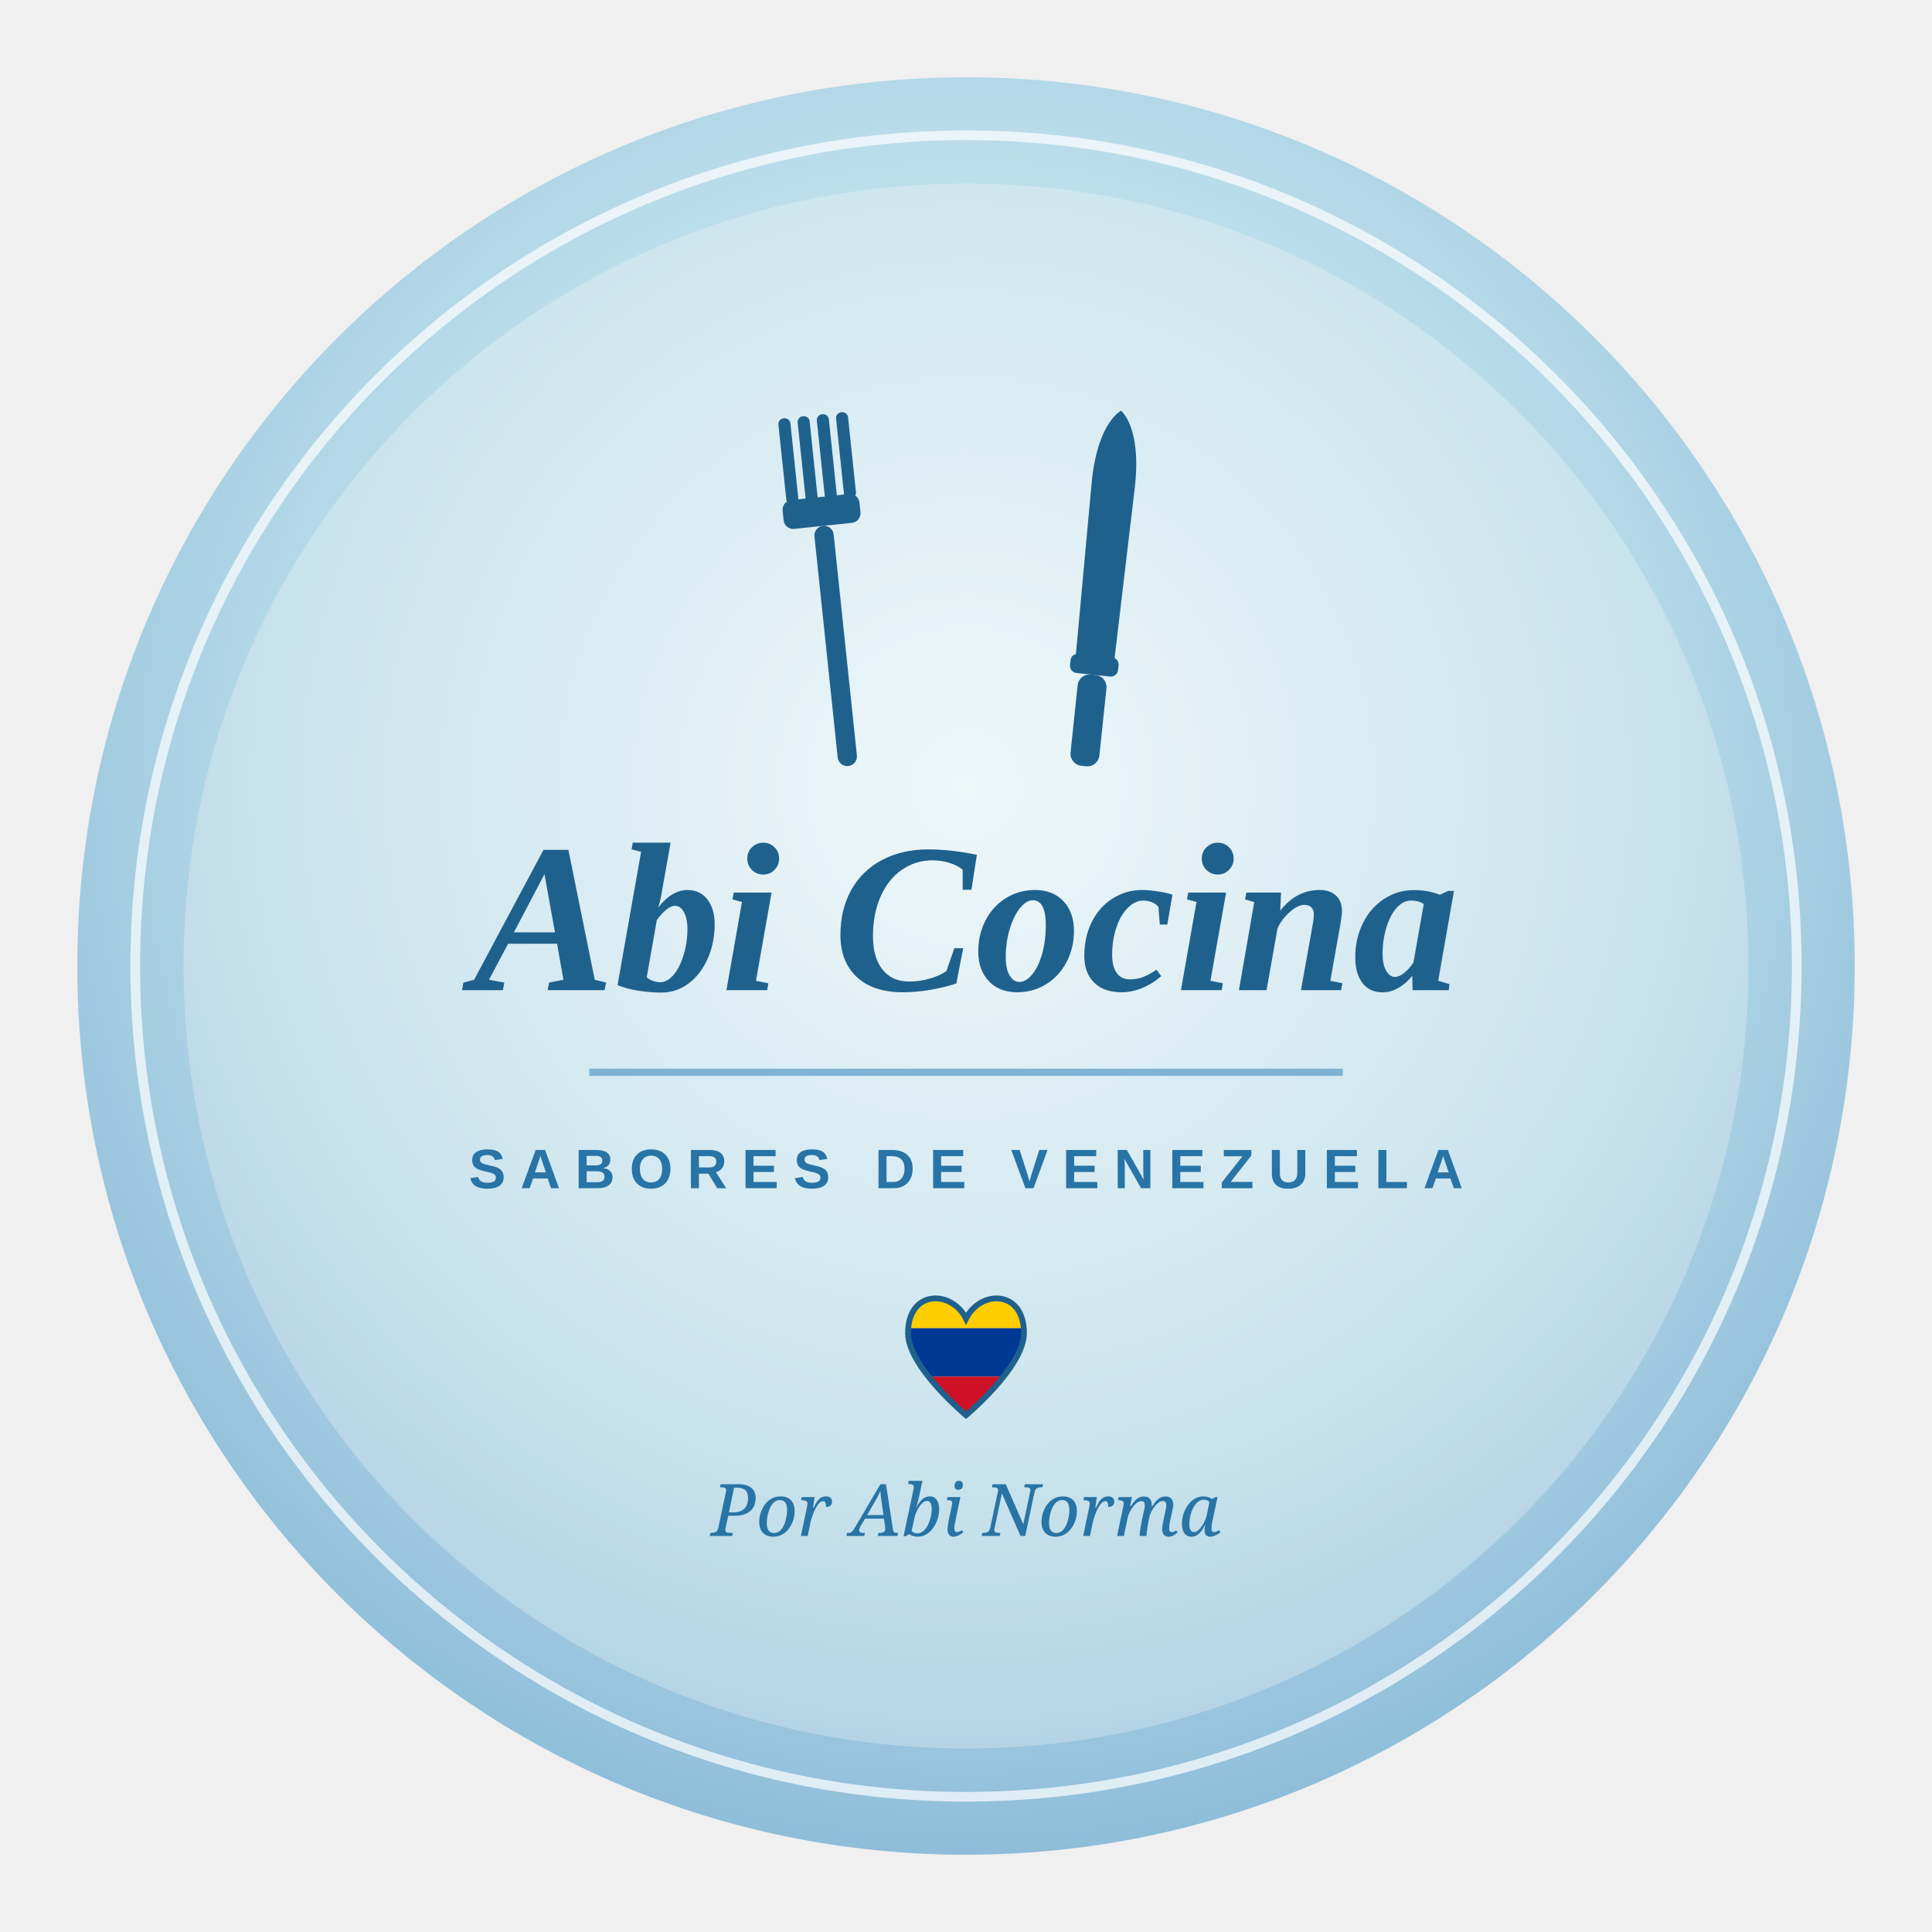
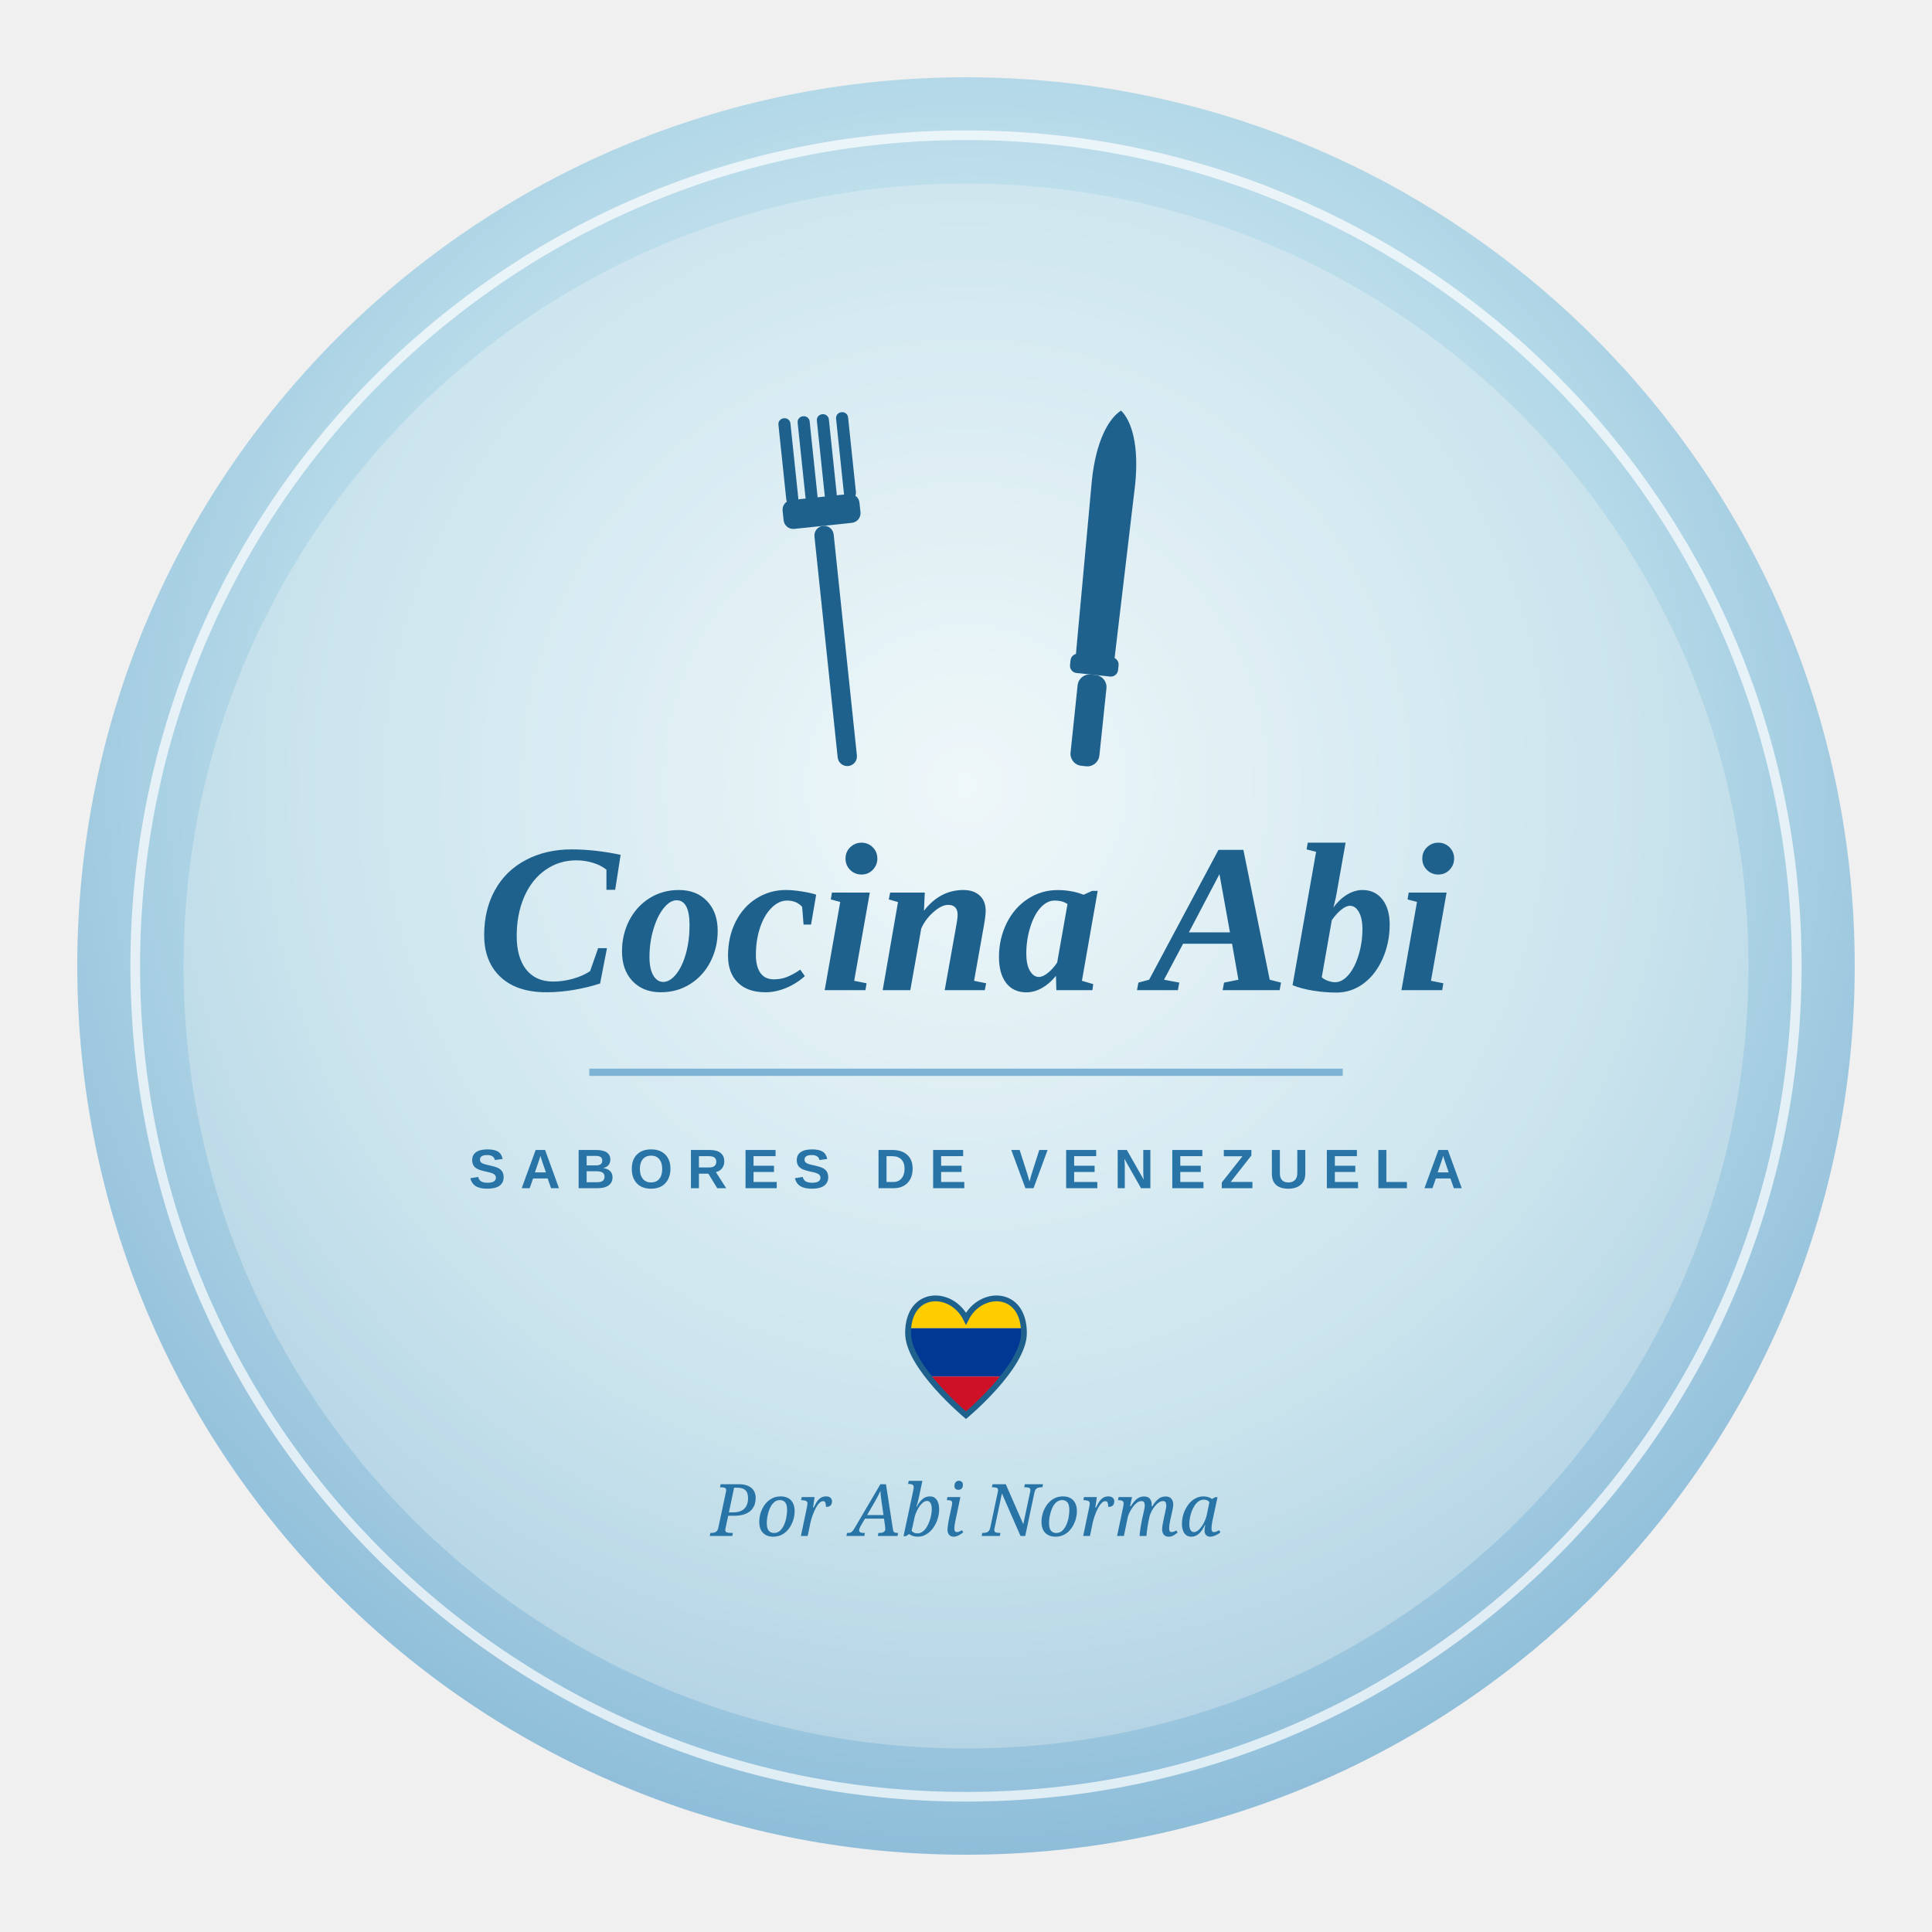
<svg xmlns="http://www.w3.org/2000/svg" viewBox="0 0 400 400">
  <defs>
    <radialGradient id="waterColor" cx="50%" cy="40%" r="65%">
      <stop offset="0%" stop-color="#EAF6FB" />
      <stop offset="55%" stop-color="#B8DCEA" />
      <stop offset="100%" stop-color="#7FB3D5" />
    </radialGradient>
    <clipPath id="heartClip">
      <path d="M0,-7 C-3,-13 -12,-13 -12,-4 C-12,3 0,13 0,13 C0,13 12,3 12,-4 C12,-13 3,-13 0,-7 Z" />
    </clipPath>
  </defs>
  <circle cx="200" cy="200" r="184" fill="url(#waterColor)" opacity="0.96" />
  <circle cx="200" cy="200" r="162" fill="#FDFBF7" opacity="0.28" />
  <circle cx="200" cy="200" r="172" fill="none" stroke="#FFFFFF" stroke-width="2" opacity="0.7" />
  <g transform="translate(168, 86) rotate(-6)" fill="#1F618D">
    <rect x="-7" y="0" width="2.5" height="18" rx="1.2" />
    <rect x="-3" y="0" width="2.5" height="18" rx="1.2" />
    <rect x="1" y="0" width="2.5" height="18" rx="1.2" />
    <rect x="5" y="0" width="2.5" height="18" rx="1.2" />
    <rect x="-8" y="17" width="16" height="6" rx="2" />
    <rect x="-2" y="23" width="4" height="50" rx="2" />
  </g>
  <g transform="translate(232, 86) rotate(6)" fill="#1F618D">
    <path d="M0,-1 C2.5,1 4.5,6 4.5,14 L4,52 L-4,52 L-4.5,14 C-4.5,6 -2.5,1 0,-1 Z" />
    <rect x="-5" y="50" width="10" height="4" rx="1.5" />
    <rect x="-3" y="54" width="6" height="19" rx="2.5" />
  </g>
-   <text x="200" y="205" font-family="Georgia, 'Times New Roman', serif" font-size="44" font-weight="bold" font-style="italic" text-anchor="middle" fill="#1F618D">Abi Cocina</text>
+   <text x="200" y="205" font-family="Georgia, 'Times New Roman', serif" font-size="44" font-weight="bold" font-style="italic" text-anchor="middle" fill="#1F618D">Cocina Abi</text>
  <line x1="122" y1="222" x2="278" y2="222" stroke="#7FB3D5" stroke-width="1.5" />
  <text x="200" y="246" font-family="'Helvetica Neue', Arial, sans-serif" font-size="11.5" font-weight="600" letter-spacing="3" text-anchor="middle" fill="#2874A6">SABORES DE VENEZUELA</text>
  <g transform="translate(200, 280)">
    <g clip-path="url(#heartClip)">
      <rect x="-15" y="-15" width="30" height="10" fill="#FFCD00" />
      <rect x="-15" y="-5" width="30" height="10" fill="#003893" />
      <rect x="-15" y="5" width="30" height="10" fill="#CE1126" />
    </g>
    <path d="M0,-7 C-3,-13 -12,-13 -12,-4 C-12,3 0,13 0,13 C0,13 12,3 12,-4 C12,-13 3,-13 0,-7 Z" fill="none" stroke="#1F618D" stroke-width="1.2" />
  </g>
  <text x="200" y="318" font-family="Georgia, serif" font-size="15" font-style="italic" text-anchor="middle" fill="#2874A6">Por Abi Norma</text>
</svg>
